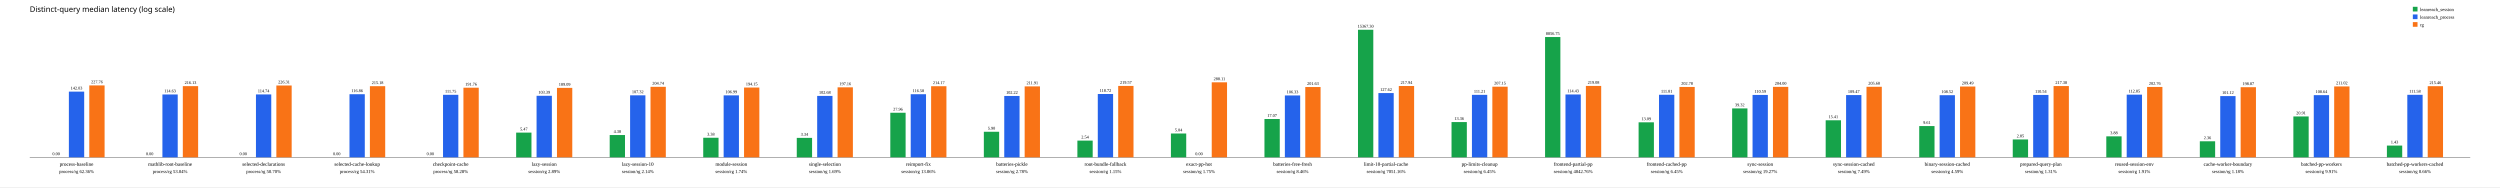
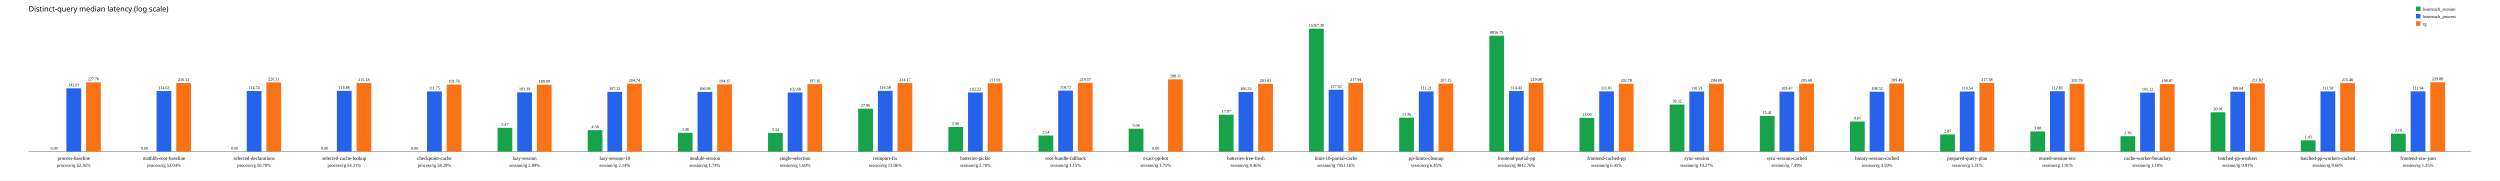
- <svg xmlns="http://www.w3.org/2000/svg" width="5880" height="440">
+ <svg xmlns="http://www.w3.org/2000/svg" width="6100" height="440">
  <rect width="100%" height="100%" fill="white" />
  <text x="70" y="28" font-size="18" font-family="sans-serif">Distinct-query median latency (log scale)</text>
-   <line x1="70" y1="370" x2="5810" y2="370" stroke="#444" />
+   <line x1="70" y1="370" x2="6030" y2="370" stroke="#444" />
  <rect x="114" y="370.0" width="36" height="0.0" fill="#16a34a" />
  <rect x="162" y="215.5" width="36" height="154.5" fill="#2563eb" />
  <rect x="210" y="200.9" width="36" height="169.1" fill="#f97316" />
  <rect x="334" y="370.0" width="36" height="0.0" fill="#16a34a" />
  <rect x="382" y="222.2" width="36" height="147.8" fill="#2563eb" />
  <rect x="430" y="202.6" width="36" height="167.4" fill="#f97316" />
  <rect x="554" y="370.0" width="36" height="0.0" fill="#16a34a" />
  <rect x="602" y="222.1" width="36" height="147.9" fill="#2563eb" />
  <rect x="650" y="201.1" width="36" height="168.9" fill="#f97316" />
  <rect x="774" y="370.0" width="36" height="0.0" fill="#16a34a" />
  <rect x="822" y="221.6" width="36" height="148.4" fill="#2563eb" />
  <rect x="870" y="202.7" width="36" height="167.3" fill="#f97316" />
  <rect x="994" y="370.0" width="36" height="0.0" fill="#16a34a" />
  <rect x="1042" y="223.0" width="36" height="147.0" fill="#2563eb" />
  <rect x="1090" y="206.3" width="36" height="163.7" fill="#f97316" />
  <rect x="1214" y="311.9" width="36" height="58.1" fill="#16a34a" />
  <rect x="1262" y="225.3" width="36" height="144.7" fill="#2563eb" />
  <rect x="1310" y="206.7" width="36" height="163.3" fill="#f97316" />
  <rect x="1434" y="317.6" width="36" height="52.4" fill="#16a34a" />
  <rect x="1482" y="224.2" width="36" height="145.8" fill="#2563eb" />
  <rect x="1530" y="204.2" width="36" height="165.8" fill="#f97316" />
  <rect x="1654" y="324.0" width="36" height="46.0" fill="#16a34a" />
  <rect x="1702" y="224.3" width="36" height="145.7" fill="#2563eb" />
  <rect x="1750" y="205.9" width="36" height="164.1" fill="#f97316" />
  <rect x="1874" y="324.3" width="36" height="45.7" fill="#16a34a" />
  <rect x="1922" y="225.6" width="36" height="144.4" fill="#2563eb" />
  <rect x="1970" y="205.4" width="36" height="164.6" fill="#f97316" />
  <rect x="2094" y="265.2" width="36" height="104.8" fill="#16a34a" />
  <rect x="2142" y="221.6" width="36" height="148.4" fill="#2563eb" />
  <rect x="2190" y="202.8" width="36" height="167.2" fill="#f97316" />
  <rect x="2314" y="309.9" width="36" height="60.1" fill="#16a34a" />
  <rect x="2362" y="225.7" width="36" height="144.3" fill="#2563eb" />
  <rect x="2410" y="203.2" width="36" height="166.8" fill="#f97316" />
  <rect x="2534" y="330.7" width="36" height="39.3" fill="#16a34a" />
  <rect x="2582" y="221.1" width="36" height="148.9" fill="#2563eb" />
  <rect x="2630" y="202.1" width="36" height="167.9" fill="#f97316" />
  <rect x="2754" y="314.0" width="36" height="56.0" fill="#16a34a" />
  <rect x="2802" y="370.0" width="36" height="0.0" fill="#2563eb" />
  <rect x="2850" y="193.6" width="36" height="176.4" fill="#f97316" />
  <rect x="2974" y="279.9" width="36" height="90.1" fill="#16a34a" />
  <rect x="3022" y="224.5" width="36" height="145.5" fill="#2563eb" />
  <rect x="3070" y="204.7" width="36" height="165.3" fill="#f97316" />
  <rect x="3194" y="70.0" width="36" height="300.0" fill="#16a34a" />
  <rect x="3242" y="218.9" width="36" height="151.1" fill="#2563eb" />
  <rect x="3290" y="202.3" width="36" height="167.7" fill="#f97316" />
  <rect x="3414" y="287.1" width="36" height="82.9" fill="#16a34a" />
  <rect x="3462" y="223.1" width="36" height="146.9" fill="#2563eb" />
  <rect x="3510" y="203.9" width="36" height="166.1" fill="#f97316" />
  <rect x="3634" y="87.1" width="36" height="282.9" fill="#16a34a" />
  <rect x="3682" y="222.2" width="36" height="147.8" fill="#2563eb" />
  <rect x="3730" y="202.1" width="36" height="167.9" fill="#f97316" />
  <rect x="3854" y="287.7" width="36" height="82.3" fill="#16a34a" />
  <rect x="3902" y="222.9" width="36" height="147.1" fill="#2563eb" />
  <rect x="3950" y="204.5" width="36" height="165.5" fill="#f97316" />
  <rect x="4074" y="255.0" width="36" height="115.0" fill="#16a34a" />
  <rect x="4122" y="223.3" width="36" height="146.7" fill="#2563eb" />
  <rect x="4170" y="204.3" width="36" height="165.7" fill="#f97316" />
  <rect x="4294" y="282.9" width="36" height="87.1" fill="#16a34a" />
  <rect x="4342" y="223.6" width="36" height="146.4" fill="#2563eb" />
  <rect x="4390" y="204.1" width="36" height="165.9" fill="#f97316" />
  <rect x="4514" y="296.5" width="36" height="73.5" fill="#16a34a" />
  <rect x="4562" y="223.9" width="36" height="146.1" fill="#2563eb" />
  <rect x="4610" y="203.5" width="36" height="166.5" fill="#f97316" />
  <rect x="4734" y="328.0" width="36" height="42.0" fill="#16a34a" />
  <rect x="4782" y="223.3" width="36" height="146.7" fill="#2563eb" />
  <rect x="4830" y="202.4" width="36" height="167.6" fill="#f97316" />
  <rect x="4954" y="320.7" width="36" height="49.3" fill="#16a34a" />
  <rect x="5002" y="222.6" width="36" height="147.4" fill="#2563eb" />
  <rect x="5050" y="204.5" width="36" height="165.5" fill="#f97316" />
  <rect x="5174" y="332.3" width="36" height="37.7" fill="#16a34a" />
  <rect x="5222" y="226.0" width="36" height="144.0" fill="#2563eb" />
  <rect x="5270" y="205.1" width="36" height="164.9" fill="#f97316" />
  <rect x="5394" y="273.9" width="36" height="96.1" fill="#16a34a" />
  <rect x="5442" y="223.8" width="36" height="146.2" fill="#2563eb" />
  <rect x="5490" y="203.3" width="36" height="166.7" fill="#f97316" />
  <rect x="5614" y="342.4" width="36" height="27.6" fill="#16a34a" />
  <rect x="5662" y="223.0" width="36" height="147.0" fill="#2563eb" />
  <rect x="5710" y="202.7" width="36" height="167.3" fill="#f97316" />
+   <rect x="5834" y="326.1" width="36" height="43.9" fill="#16a34a" />
+   <rect x="5882" y="222.9" width="36" height="147.1" fill="#2563eb" />
+   <rect x="5930" y="200.7" width="36" height="169.3" fill="#f97316" />
  <text x="132" y="365.0" text-anchor="middle" font-size="10">0.00</text>
  <text x="180" y="210.5" text-anchor="middle" font-size="10">142.03</text>
  <text x="228" y="195.9" text-anchor="middle" font-size="10">227.76</text>
  <text x="180" y="390" text-anchor="middle" font-size="12">process-baseline</text>
  <text x="180" y="407" text-anchor="middle" font-size="11">process/rg 62.36%</text>
  <text x="352" y="365.0" text-anchor="middle" font-size="10">0.00</text>
  <text x="400" y="217.2" text-anchor="middle" font-size="10">114.63</text>
  <text x="448" y="197.6" text-anchor="middle" font-size="10">216.13</text>
  <text x="400" y="390" text-anchor="middle" font-size="12">mathlib-root-baseline</text>
  <text x="400" y="407" text-anchor="middle" font-size="11">process/rg 53.04%</text>
  <text x="572" y="365.0" text-anchor="middle" font-size="10">0.00</text>
  <text x="620" y="217.1" text-anchor="middle" font-size="10">114.74</text>
  <text x="668" y="196.1" text-anchor="middle" font-size="10">226.31</text>
  <text x="620" y="390" text-anchor="middle" font-size="12">selected-declarations</text>
  <text x="620" y="407" text-anchor="middle" font-size="11">process/rg 50.70%</text>
  <text x="792" y="365.0" text-anchor="middle" font-size="10">0.00</text>
  <text x="840" y="216.6" text-anchor="middle" font-size="10">116.86</text>
  <text x="888" y="197.7" text-anchor="middle" font-size="10">215.18</text>
  <text x="840" y="390" text-anchor="middle" font-size="12">selected-cache-lookup</text>
  <text x="840" y="407" text-anchor="middle" font-size="11">process/rg 54.31%</text>
  <text x="1012" y="365.0" text-anchor="middle" font-size="10">0.00</text>
  <text x="1060" y="218.0" text-anchor="middle" font-size="10">111.75</text>
  <text x="1108" y="201.3" text-anchor="middle" font-size="10">191.76</text>
  <text x="1060" y="390" text-anchor="middle" font-size="12">checkpoint-cache</text>
  <text x="1060" y="407" text-anchor="middle" font-size="11">process/rg 58.28%</text>
  <text x="1232" y="306.9" text-anchor="middle" font-size="10">5.47</text>
  <text x="1280" y="220.3" text-anchor="middle" font-size="10">103.39</text>
  <text x="1328" y="201.7" text-anchor="middle" font-size="10">189.09</text>
  <text x="1280" y="390" text-anchor="middle" font-size="12">lazy-session</text>
  <text x="1280" y="407" text-anchor="middle" font-size="11">session/rg 2.89%</text>
  <text x="1452" y="312.6" text-anchor="middle" font-size="10">4.38</text>
  <text x="1500" y="219.2" text-anchor="middle" font-size="10">107.32</text>
  <text x="1548" y="199.2" text-anchor="middle" font-size="10">204.74</text>
  <text x="1500" y="390" text-anchor="middle" font-size="12">lazy-session-10</text>
  <text x="1500" y="407" text-anchor="middle" font-size="11">session/rg 2.14%</text>
  <text x="1672" y="319.0" text-anchor="middle" font-size="10">3.38</text>
  <text x="1720" y="219.3" text-anchor="middle" font-size="10">106.99</text>
  <text x="1768" y="200.9" text-anchor="middle" font-size="10">194.15</text>
  <text x="1720" y="390" text-anchor="middle" font-size="12">module-session</text>
  <text x="1720" y="407" text-anchor="middle" font-size="11">session/rg 1.74%</text>
  <text x="1892" y="319.3" text-anchor="middle" font-size="10">3.34</text>
  <text x="1940" y="220.6" text-anchor="middle" font-size="10">102.68</text>
  <text x="1988" y="200.4" text-anchor="middle" font-size="10">197.16</text>
  <text x="1940" y="390" text-anchor="middle" font-size="12">single-selection</text>
  <text x="1940" y="407" text-anchor="middle" font-size="11">session/rg 1.69%</text>
  <text x="2112" y="260.2" text-anchor="middle" font-size="10">27.96</text>
  <text x="2160" y="216.6" text-anchor="middle" font-size="10">116.58</text>
  <text x="2208" y="197.8" text-anchor="middle" font-size="10">214.17</text>
  <text x="2160" y="390" text-anchor="middle" font-size="12">reimport-fix</text>
  <text x="2160" y="407" text-anchor="middle" font-size="11">session/rg 13.06%</text>
  <text x="2332" y="304.9" text-anchor="middle" font-size="10">5.90</text>
  <text x="2380" y="220.7" text-anchor="middle" font-size="10">102.22</text>
  <text x="2428" y="198.2" text-anchor="middle" font-size="10">211.91</text>
  <text x="2380" y="390" text-anchor="middle" font-size="12">batteries-pickle</text>
  <text x="2380" y="407" text-anchor="middle" font-size="11">session/rg 2.78%</text>
  <text x="2552" y="325.7" text-anchor="middle" font-size="10">2.54</text>
  <text x="2600" y="216.1" text-anchor="middle" font-size="10">118.72</text>
  <text x="2648" y="197.1" text-anchor="middle" font-size="10">219.57</text>
  <text x="2600" y="390" text-anchor="middle" font-size="12">root-bundle-fallback</text>
  <text x="2600" y="407" text-anchor="middle" font-size="11">session/rg 1.15%</text>
  <text x="2772" y="309.0" text-anchor="middle" font-size="10">5.04</text>
  <text x="2820" y="365.0" text-anchor="middle" font-size="10">0.00</text>
  <text x="2868" y="188.6" text-anchor="middle" font-size="10">288.11</text>
  <text x="2820" y="390" text-anchor="middle" font-size="12">exact-pp-hot</text>
  <text x="2820" y="407" text-anchor="middle" font-size="11">session/rg 1.75%</text>
  <text x="2992" y="274.9" text-anchor="middle" font-size="10">17.07</text>
  <text x="3040" y="219.5" text-anchor="middle" font-size="10">106.33</text>
  <text x="3088" y="199.7" text-anchor="middle" font-size="10">201.63</text>
  <text x="3040" y="390" text-anchor="middle" font-size="12">batteries-free-fresh</text>
  <text x="3040" y="407" text-anchor="middle" font-size="11">session/rg 8.46%</text>
  <text x="3212" y="65.0" text-anchor="middle" font-size="10">15367.30</text>
  <text x="3260" y="213.9" text-anchor="middle" font-size="10">127.62</text>
  <text x="3308" y="197.3" text-anchor="middle" font-size="10">217.94</text>
  <text x="3260" y="390" text-anchor="middle" font-size="12">limit-10-partial-cache</text>
  <text x="3260" y="407" text-anchor="middle" font-size="11">session/rg 7051.16%</text>
  <text x="3432" y="282.1" text-anchor="middle" font-size="10">13.36</text>
  <text x="3480" y="218.1" text-anchor="middle" font-size="10">111.21</text>
  <text x="3528" y="198.9" text-anchor="middle" font-size="10">207.15</text>
  <text x="3480" y="390" text-anchor="middle" font-size="12">pp-limits-cleanup</text>
  <text x="3480" y="407" text-anchor="middle" font-size="11">session/rg 6.45%</text>
  <text x="3652" y="82.1" text-anchor="middle" font-size="10">8856.75</text>
  <text x="3700" y="217.2" text-anchor="middle" font-size="10">114.43</text>
  <text x="3748" y="197.1" text-anchor="middle" font-size="10">219.08</text>
  <text x="3700" y="390" text-anchor="middle" font-size="12">frontend-partial-pp</text>
  <text x="3700" y="407" text-anchor="middle" font-size="11">session/rg 4042.76%</text>
  <text x="3872" y="282.7" text-anchor="middle" font-size="10">13.09</text>
  <text x="3920" y="217.9" text-anchor="middle" font-size="10">111.81</text>
  <text x="3968" y="199.5" text-anchor="middle" font-size="10">202.78</text>
  <text x="3920" y="390" text-anchor="middle" font-size="12">frontend-cached-pp</text>
  <text x="3920" y="407" text-anchor="middle" font-size="11">session/rg 6.45%</text>
  <text x="4092" y="250.0" text-anchor="middle" font-size="10">39.32</text>
  <text x="4140" y="218.3" text-anchor="middle" font-size="10">110.59</text>
  <text x="4188" y="199.3" text-anchor="middle" font-size="10">204.00</text>
  <text x="4140" y="390" text-anchor="middle" font-size="12">sync-session</text>
  <text x="4140" y="407" text-anchor="middle" font-size="11">session/rg 19.27%</text>
  <text x="4312" y="277.9" text-anchor="middle" font-size="10">15.41</text>
  <text x="4360" y="218.6" text-anchor="middle" font-size="10">109.47</text>
  <text x="4408" y="199.1" text-anchor="middle" font-size="10">205.68</text>
  <text x="4360" y="390" text-anchor="middle" font-size="12">sync-session-cached</text>
  <text x="4360" y="407" text-anchor="middle" font-size="11">session/rg 7.49%</text>
  <text x="4532" y="291.5" text-anchor="middle" font-size="10">9.61</text>
  <text x="4580" y="218.9" text-anchor="middle" font-size="10">108.52</text>
  <text x="4628" y="198.5" text-anchor="middle" font-size="10">209.49</text>
  <text x="4580" y="390" text-anchor="middle" font-size="12">binary-session-cached</text>
  <text x="4580" y="407" text-anchor="middle" font-size="11">session/rg 4.59%</text>
  <text x="4752" y="323.0" text-anchor="middle" font-size="10">2.85</text>
  <text x="4800" y="218.3" text-anchor="middle" font-size="10">110.54</text>
  <text x="4848" y="197.4" text-anchor="middle" font-size="10">217.38</text>
  <text x="4800" y="390" text-anchor="middle" font-size="12">prepared-query-plan</text>
  <text x="4800" y="407" text-anchor="middle" font-size="11">session/rg 1.31%</text>
  <text x="4972" y="315.7" text-anchor="middle" font-size="10">3.88</text>
  <text x="5020" y="217.6" text-anchor="middle" font-size="10">112.85</text>
  <text x="5068" y="199.5" text-anchor="middle" font-size="10">202.76</text>
  <text x="5020" y="390" text-anchor="middle" font-size="12">reused-session-env</text>
  <text x="5020" y="407" text-anchor="middle" font-size="11">session/rg 1.91%</text>
  <text x="5192" y="327.3" text-anchor="middle" font-size="10">2.36</text>
  <text x="5240" y="221.0" text-anchor="middle" font-size="10">101.12</text>
  <text x="5288" y="200.1" text-anchor="middle" font-size="10">198.87</text>
  <text x="5240" y="390" text-anchor="middle" font-size="12">cache-worker-boundary</text>
  <text x="5240" y="407" text-anchor="middle" font-size="11">session/rg 1.18%</text>
  <text x="5412" y="268.9" text-anchor="middle" font-size="10">20.91</text>
  <text x="5460" y="218.8" text-anchor="middle" font-size="10">108.64</text>
  <text x="5508" y="198.3" text-anchor="middle" font-size="10">211.02</text>
  <text x="5460" y="390" text-anchor="middle" font-size="12">batched-pp-workers</text>
  <text x="5460" y="407" text-anchor="middle" font-size="11">session/rg 9.91%</text>
  <text x="5632" y="337.4" text-anchor="middle" font-size="10">1.43</text>
  <text x="5680" y="218.0" text-anchor="middle" font-size="10">111.58</text>
  <text x="5728" y="197.7" text-anchor="middle" font-size="10">215.46</text>
  <text x="5680" y="390" text-anchor="middle" font-size="12">batched-pp-workers-cached</text>
  <text x="5680" y="407" text-anchor="middle" font-size="11">session/rg 0.66%</text>
-   <rect x="5675" y="16" width="11" height="11" fill="#16a34a" />
-   <text x="5692" y="26" font-size="11">leanreach_session</text>
-   <rect x="5675" y="34" width="11" height="11" fill="#2563eb" />
-   <text x="5692" y="44" font-size="11">leanreach_process</text>
-   <rect x="5675" y="52" width="11" height="11" fill="#f97316" />
-   <text x="5692" y="62" font-size="11">rg</text>
+   <text x="5852" y="321.1" text-anchor="middle" font-size="10">3.10</text>
+   <text x="5900" y="217.9" text-anchor="middle" font-size="10">111.94</text>
+   <text x="5948" y="195.7" text-anchor="middle" font-size="10">229.80</text>
+   <text x="5900" y="390" text-anchor="middle" font-size="12">frontend-raw-json</text>
+   <text x="5900" y="407" text-anchor="middle" font-size="11">session/rg 1.35%</text>
+   <rect x="5895" y="16" width="11" height="11" fill="#16a34a" />
+   <text x="5912" y="26" font-size="11">leanreach_session</text>
+   <rect x="5895" y="34" width="11" height="11" fill="#2563eb" />
+   <text x="5912" y="44" font-size="11">leanreach_process</text>
+   <rect x="5895" y="52" width="11" height="11" fill="#f97316" />
+   <text x="5912" y="62" font-size="11">rg</text>
</svg>
